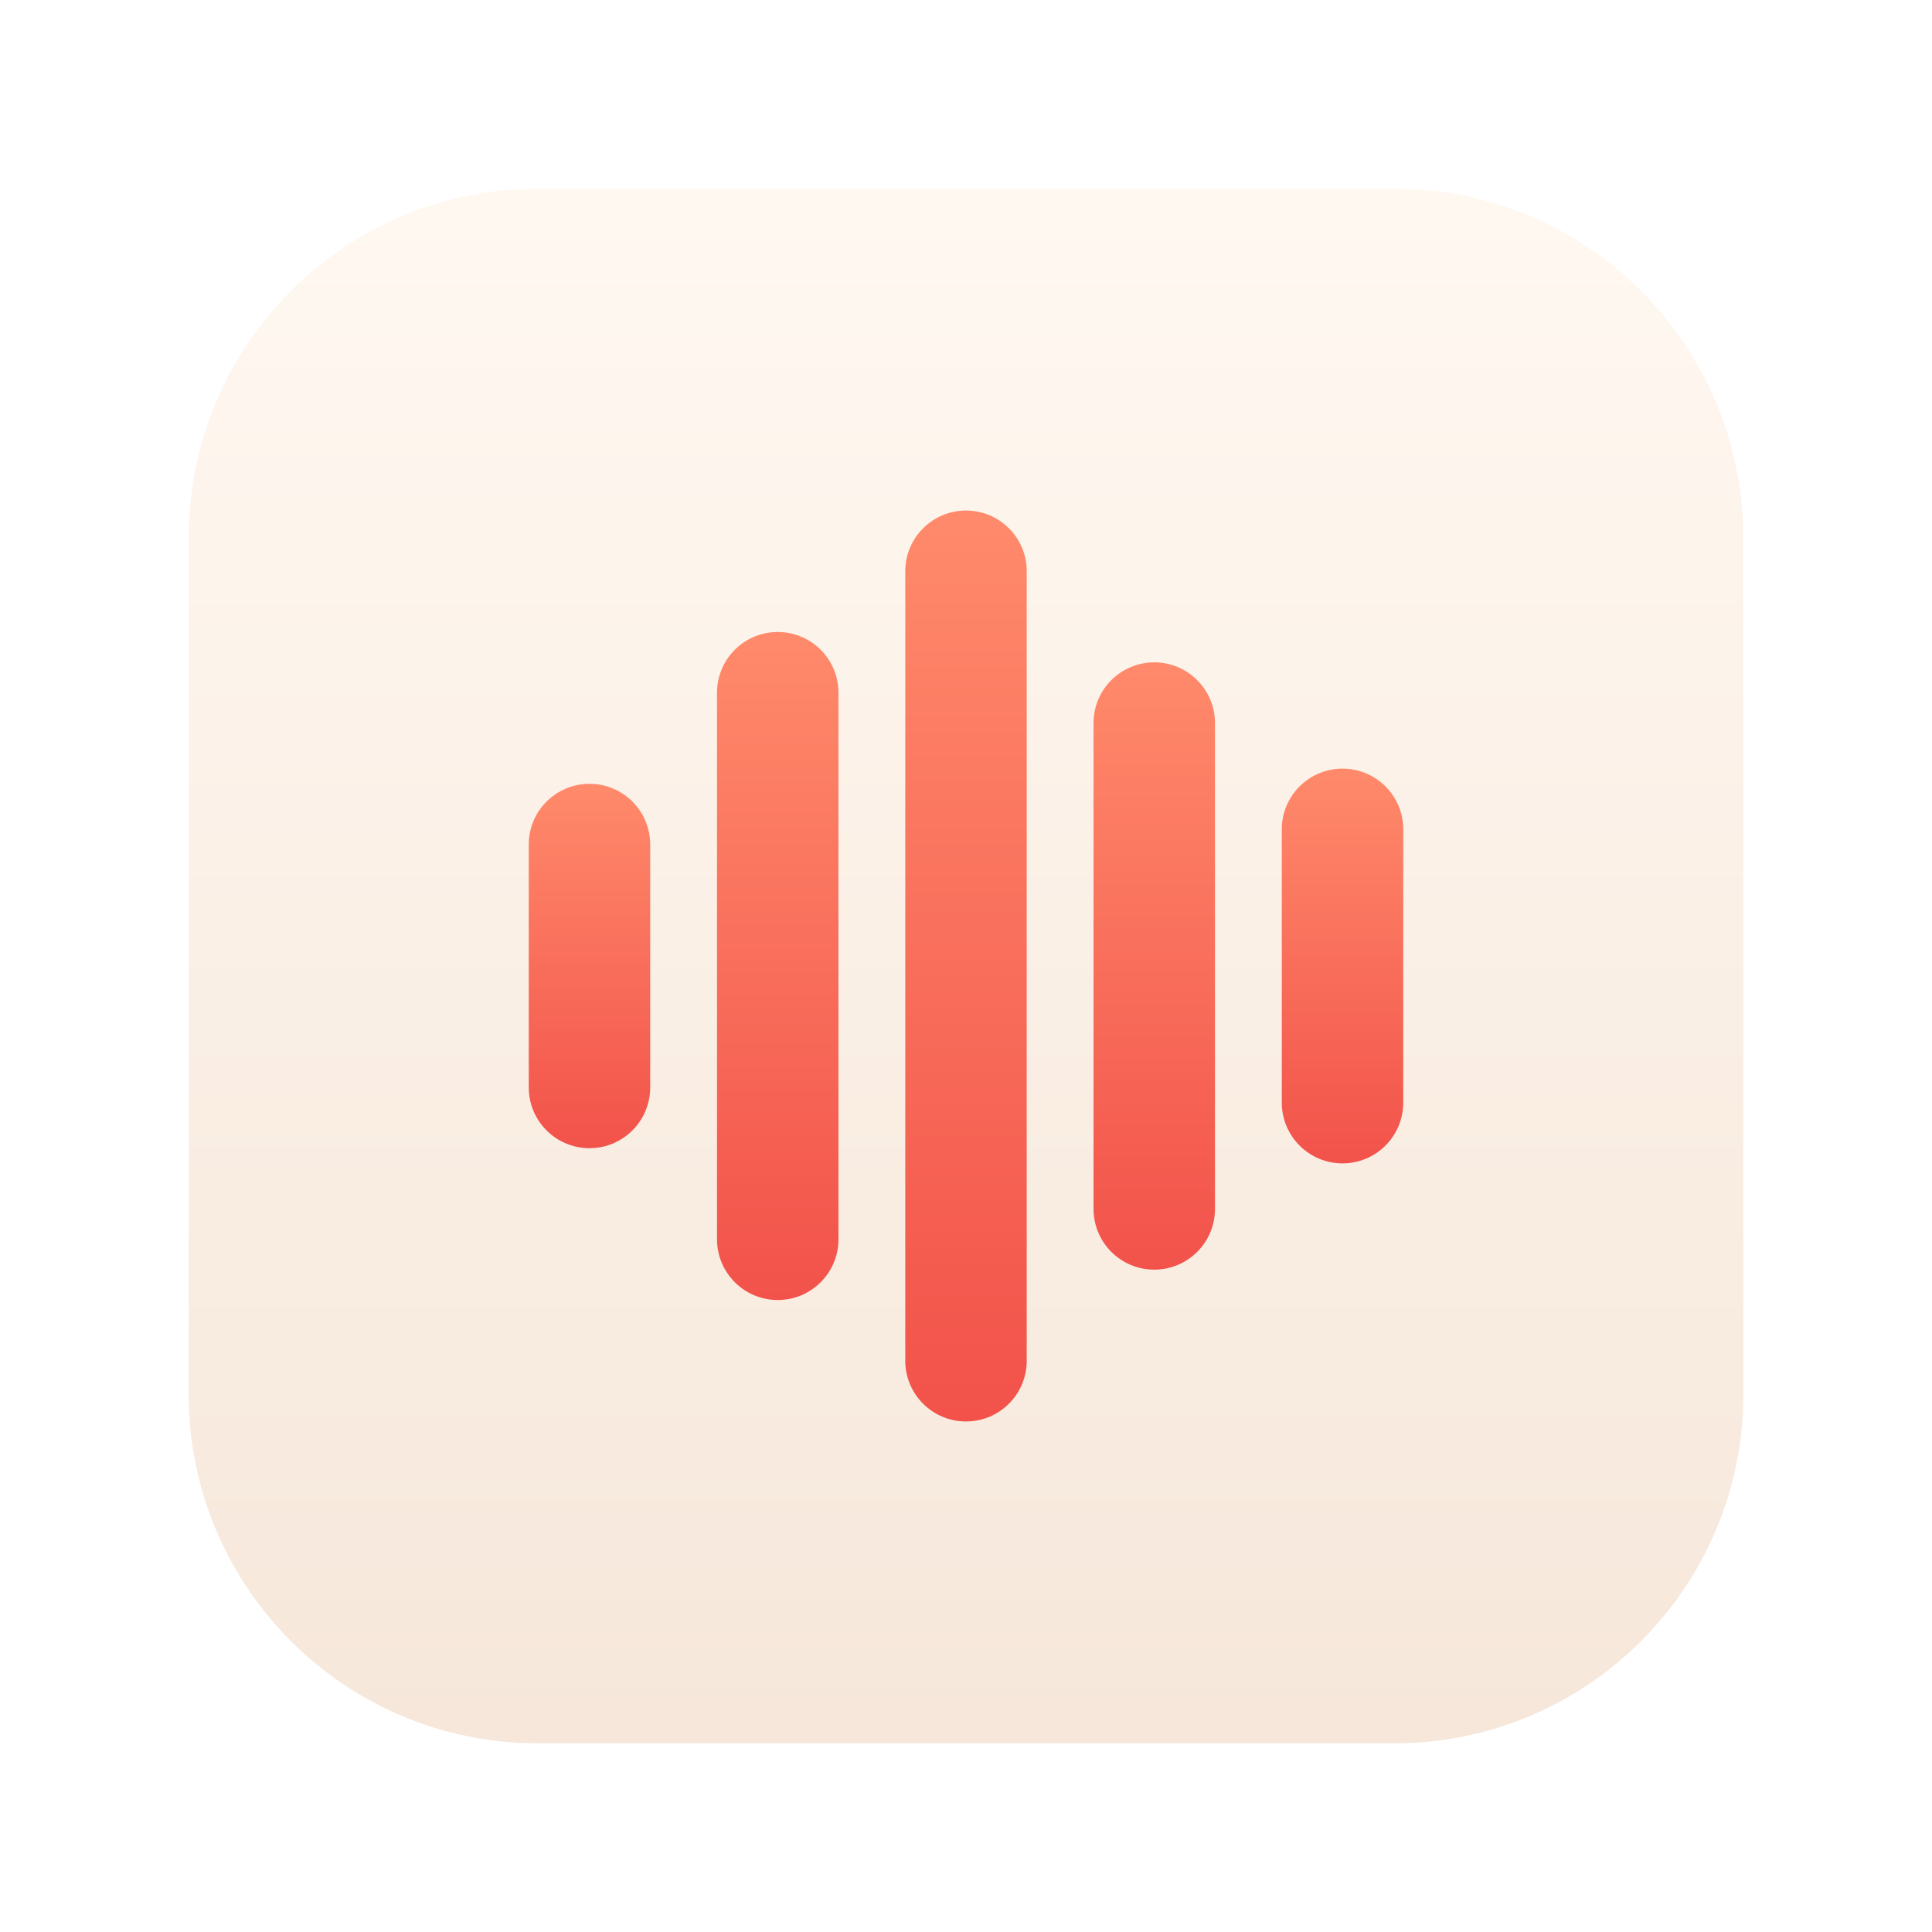
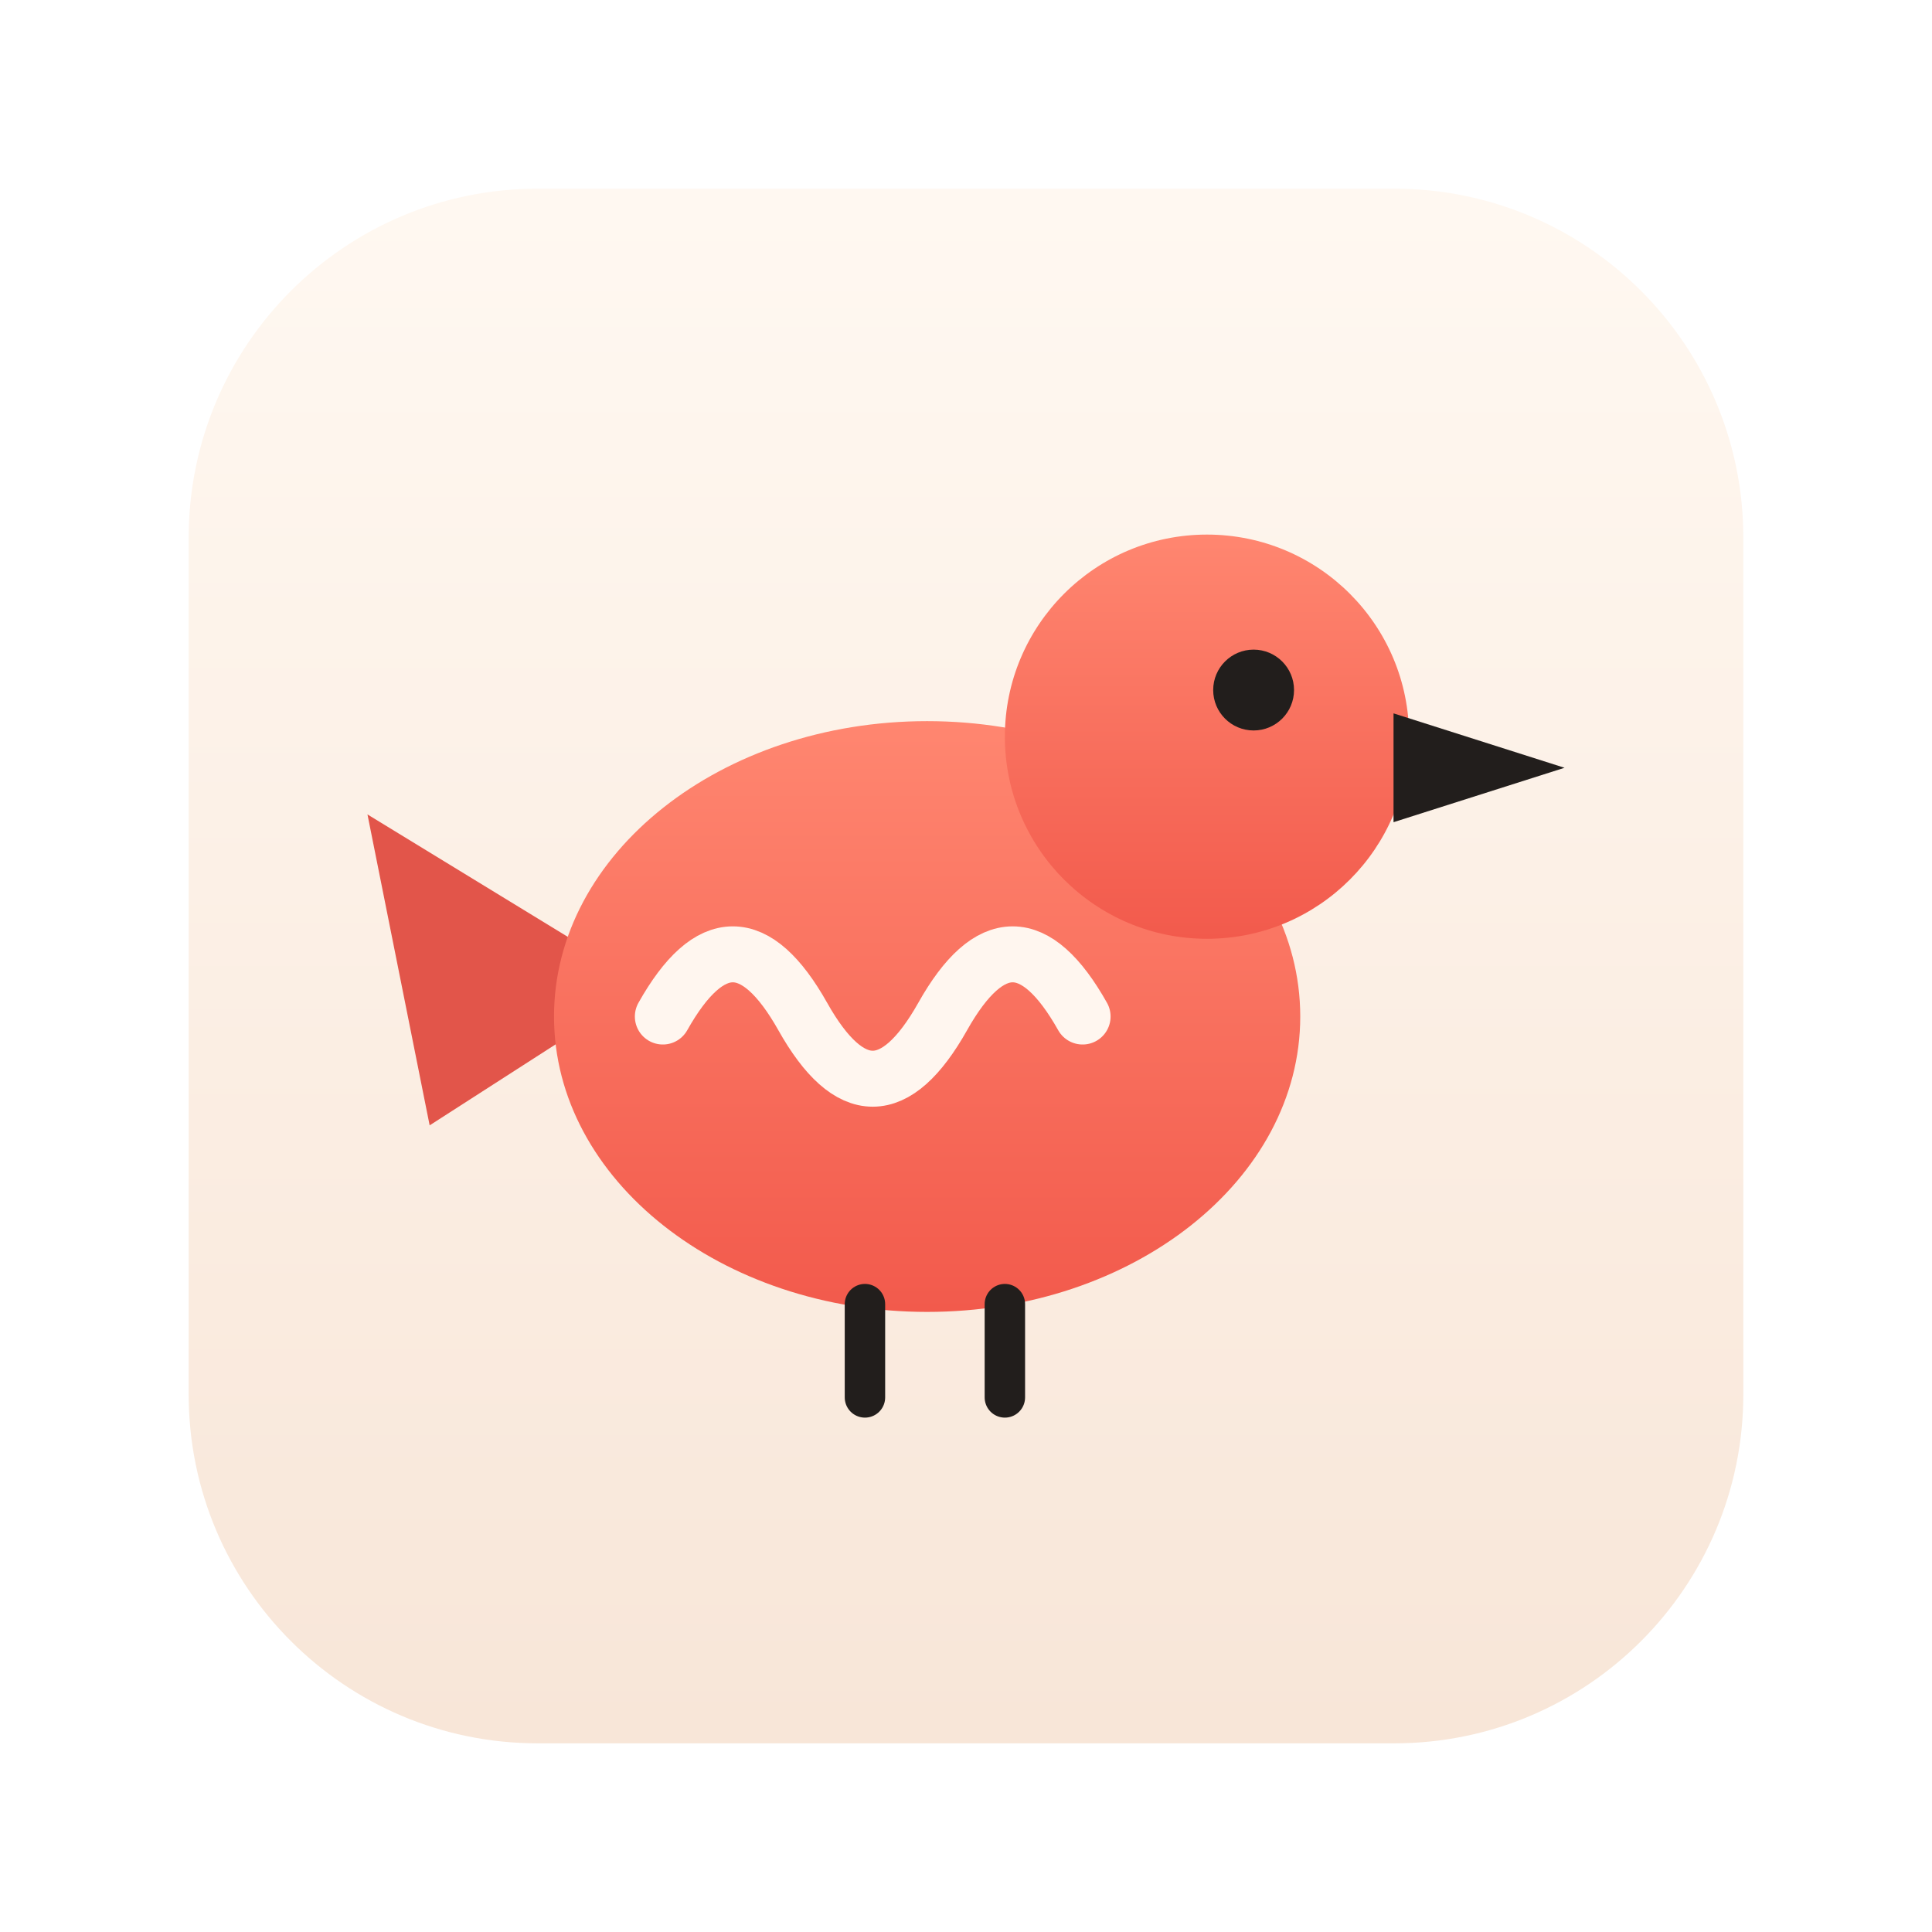
<svg xmlns="http://www.w3.org/2000/svg" viewBox="0 0 1024 1024" width="1024" height="1024">
  <defs>
-     <linearGradient id="wg" x1="0" y1="0" x2="0" y2="1">
-       <stop offset="0" stop-color="#FF8A6B" />
-       <stop offset="1" stop-color="#F2524A" />
-     </linearGradient>
    <linearGradient id="bg" x1="0" y1="0" x2="0" y2="1">
      <stop offset="0" stop-color="#FFF8F1" />
-       <stop offset="1" stop-color="#F6E7DA" />
+       <stop offset="1" stop-color="#F8E6D8" />
+     </linearGradient>
+     <linearGradient id="coral" x1="0" y1="0" x2="0" y2="1">
+       <stop offset="0" stop-color="#FF8670" />
+       <stop offset="1" stop-color="#F25A4C" />
    </linearGradient>
  </defs>
  <rect x="100" y="100" width="824" height="824" rx="185" fill="url(#bg)" />
-   <g transform="translate(100 100) scale(0.8046875)">
-     <rect x="224" y="392" width="80" height="240" rx="40" fill="url(#wg)" />
-     <rect x="348" y="292" width="80" height="440" rx="40" fill="url(#wg)" />
-     <rect x="472" y="212" width="80" height="600" rx="40" fill="url(#wg)" />
-     <rect x="596" y="312" width="80" height="400" rx="40" fill="url(#wg)" />
-     <rect x="720" y="382" width="80" height="260" rx="40" fill="url(#wg)" />
+   <g transform="translate(100 100) scale(8.24) translate(-0.5 -6.75)">
+     <path d="M30 58 L12 47 L16 67 Z" fill="#E2554A" />
+     <ellipse cx="48" cy="60" rx="24" ry="19" fill="url(#coral)" />
+     <circle cx="66" cy="42" r="13" fill="url(#coral)" />
+     <path d="M78 40.5 L89 44 L78 47.5 Z" fill="#221E1C" />
+     <circle cx="69" cy="39" r="2.6" fill="#221E1C" />
+     <path d="M44 78.5 v6 M53 78.5 v6" stroke="#221E1C" stroke-width="2.6" stroke-linecap="round" />
+     <path d="M31 60 q4.5 -8 9 0 t9 0 t9 0" stroke="#FFF6EF" stroke-width="3.6" stroke-linecap="round" fill="none" />
  </g>
</svg>
